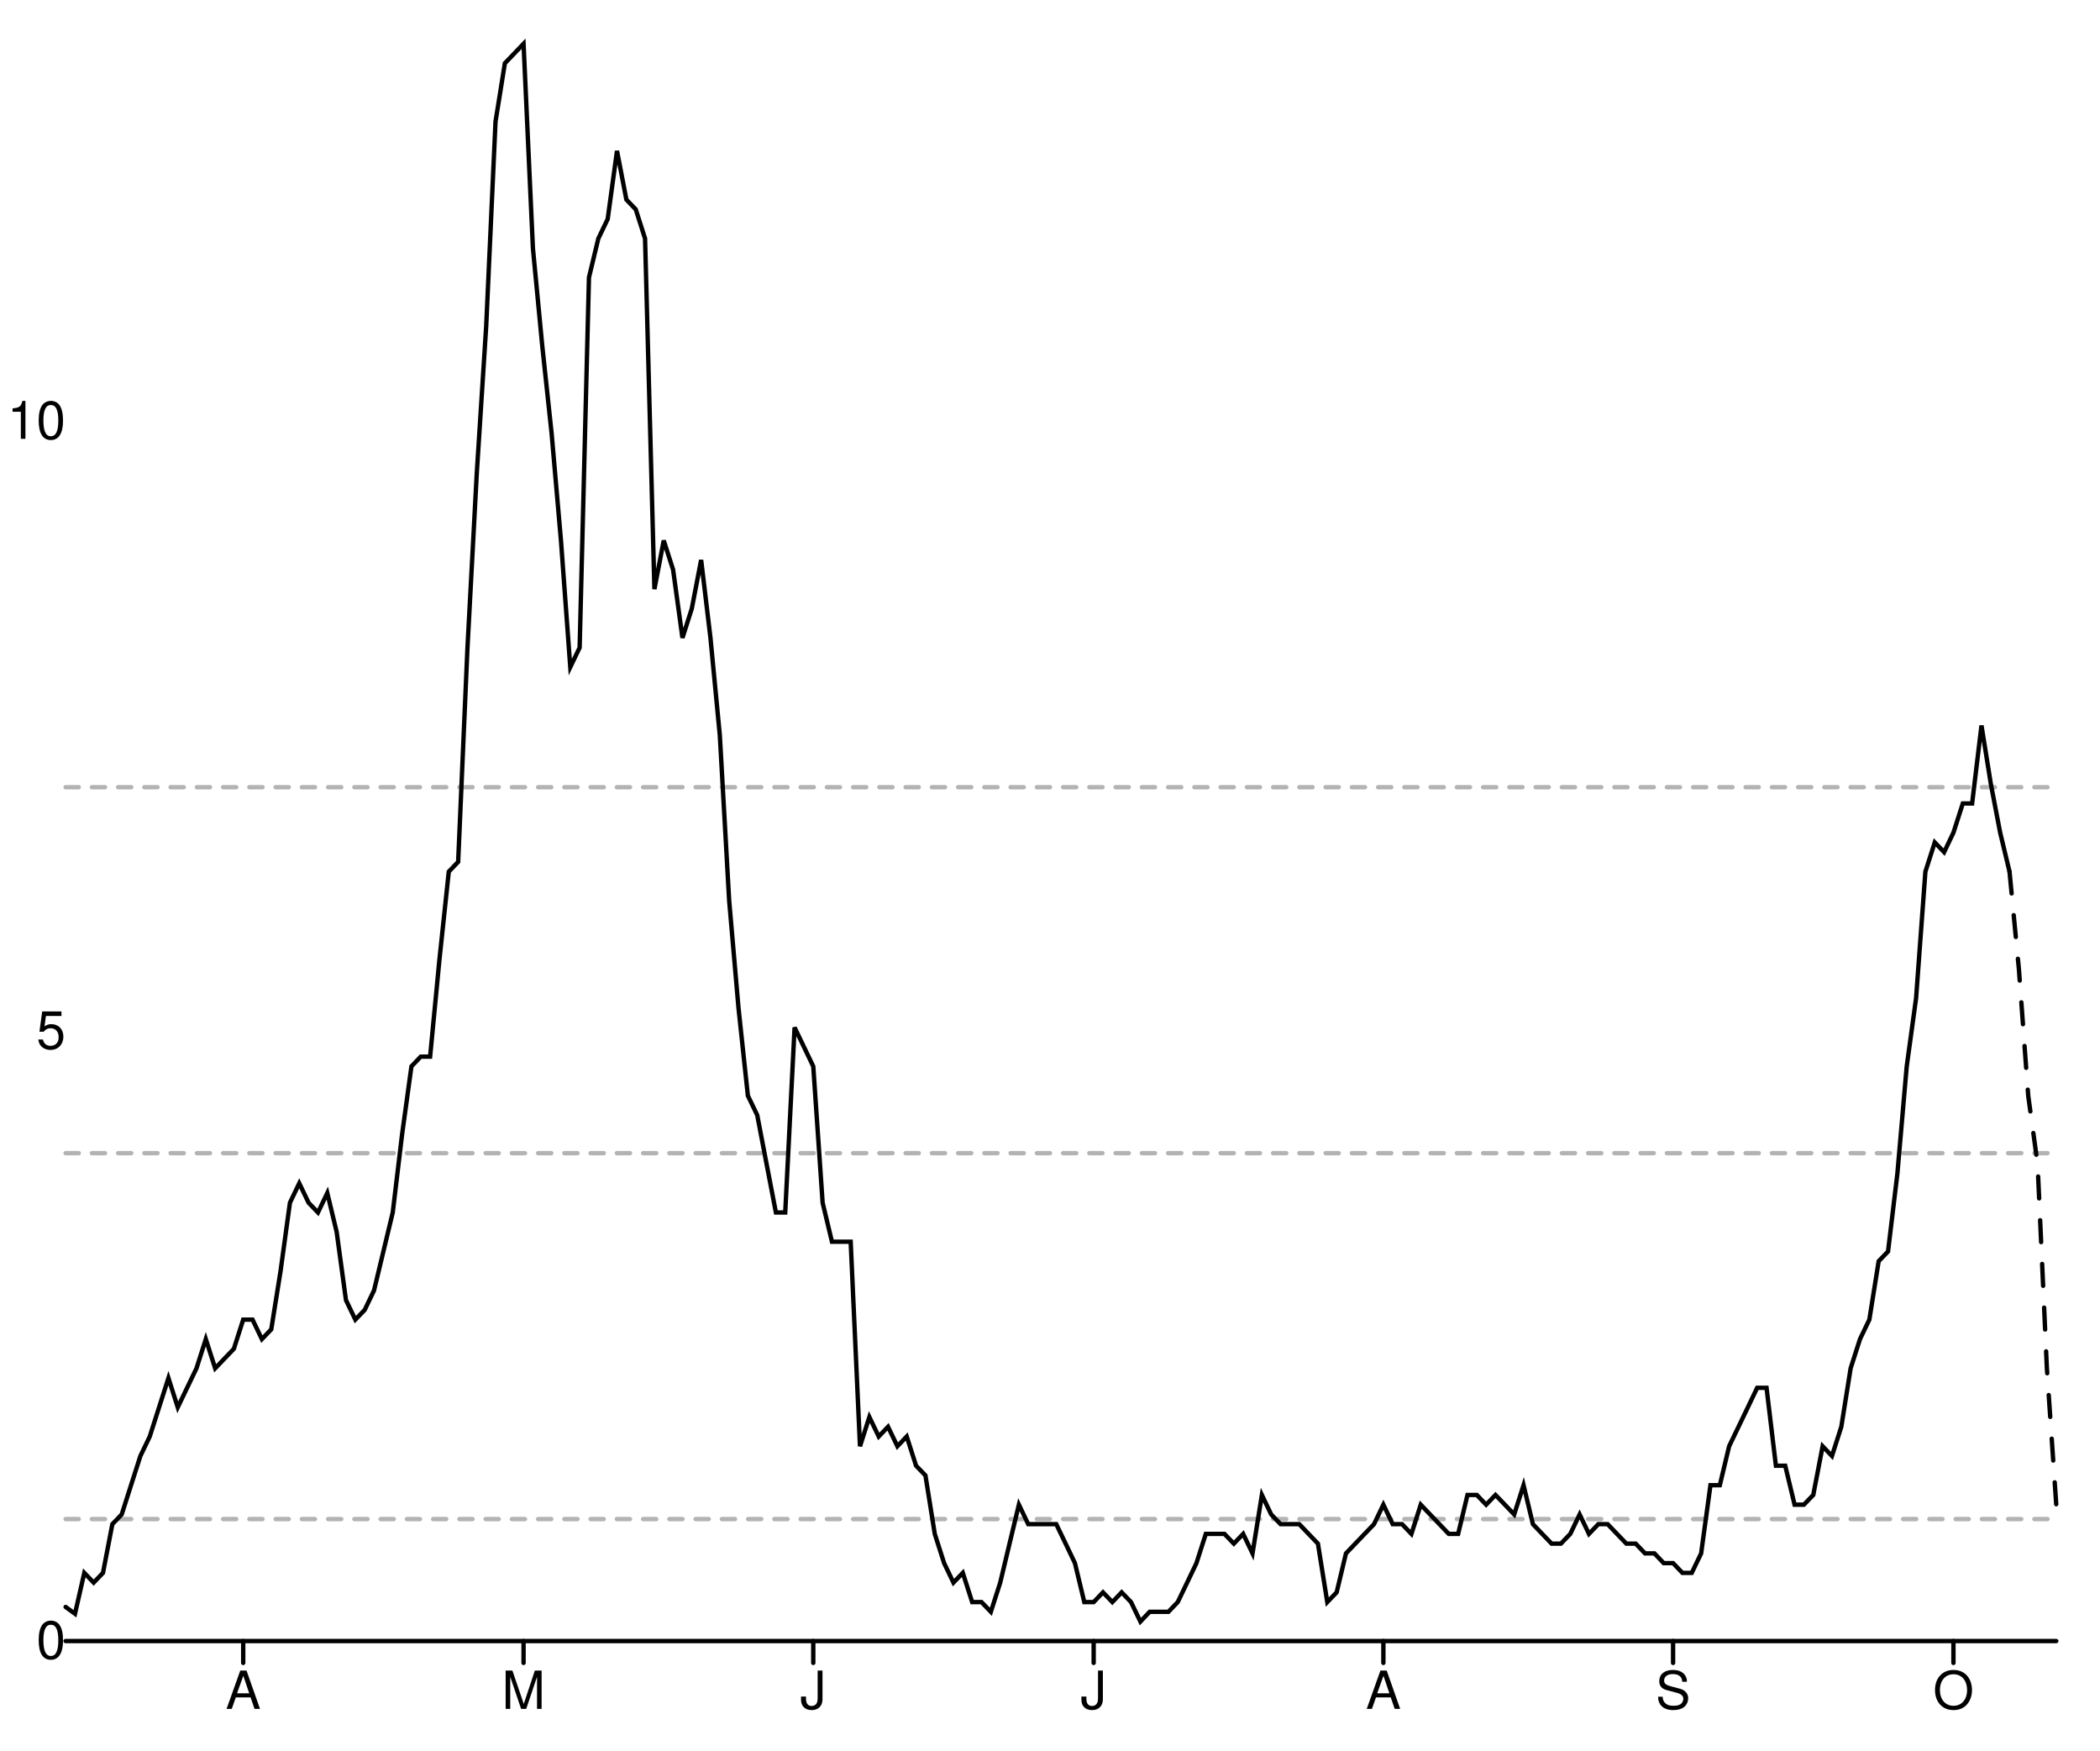
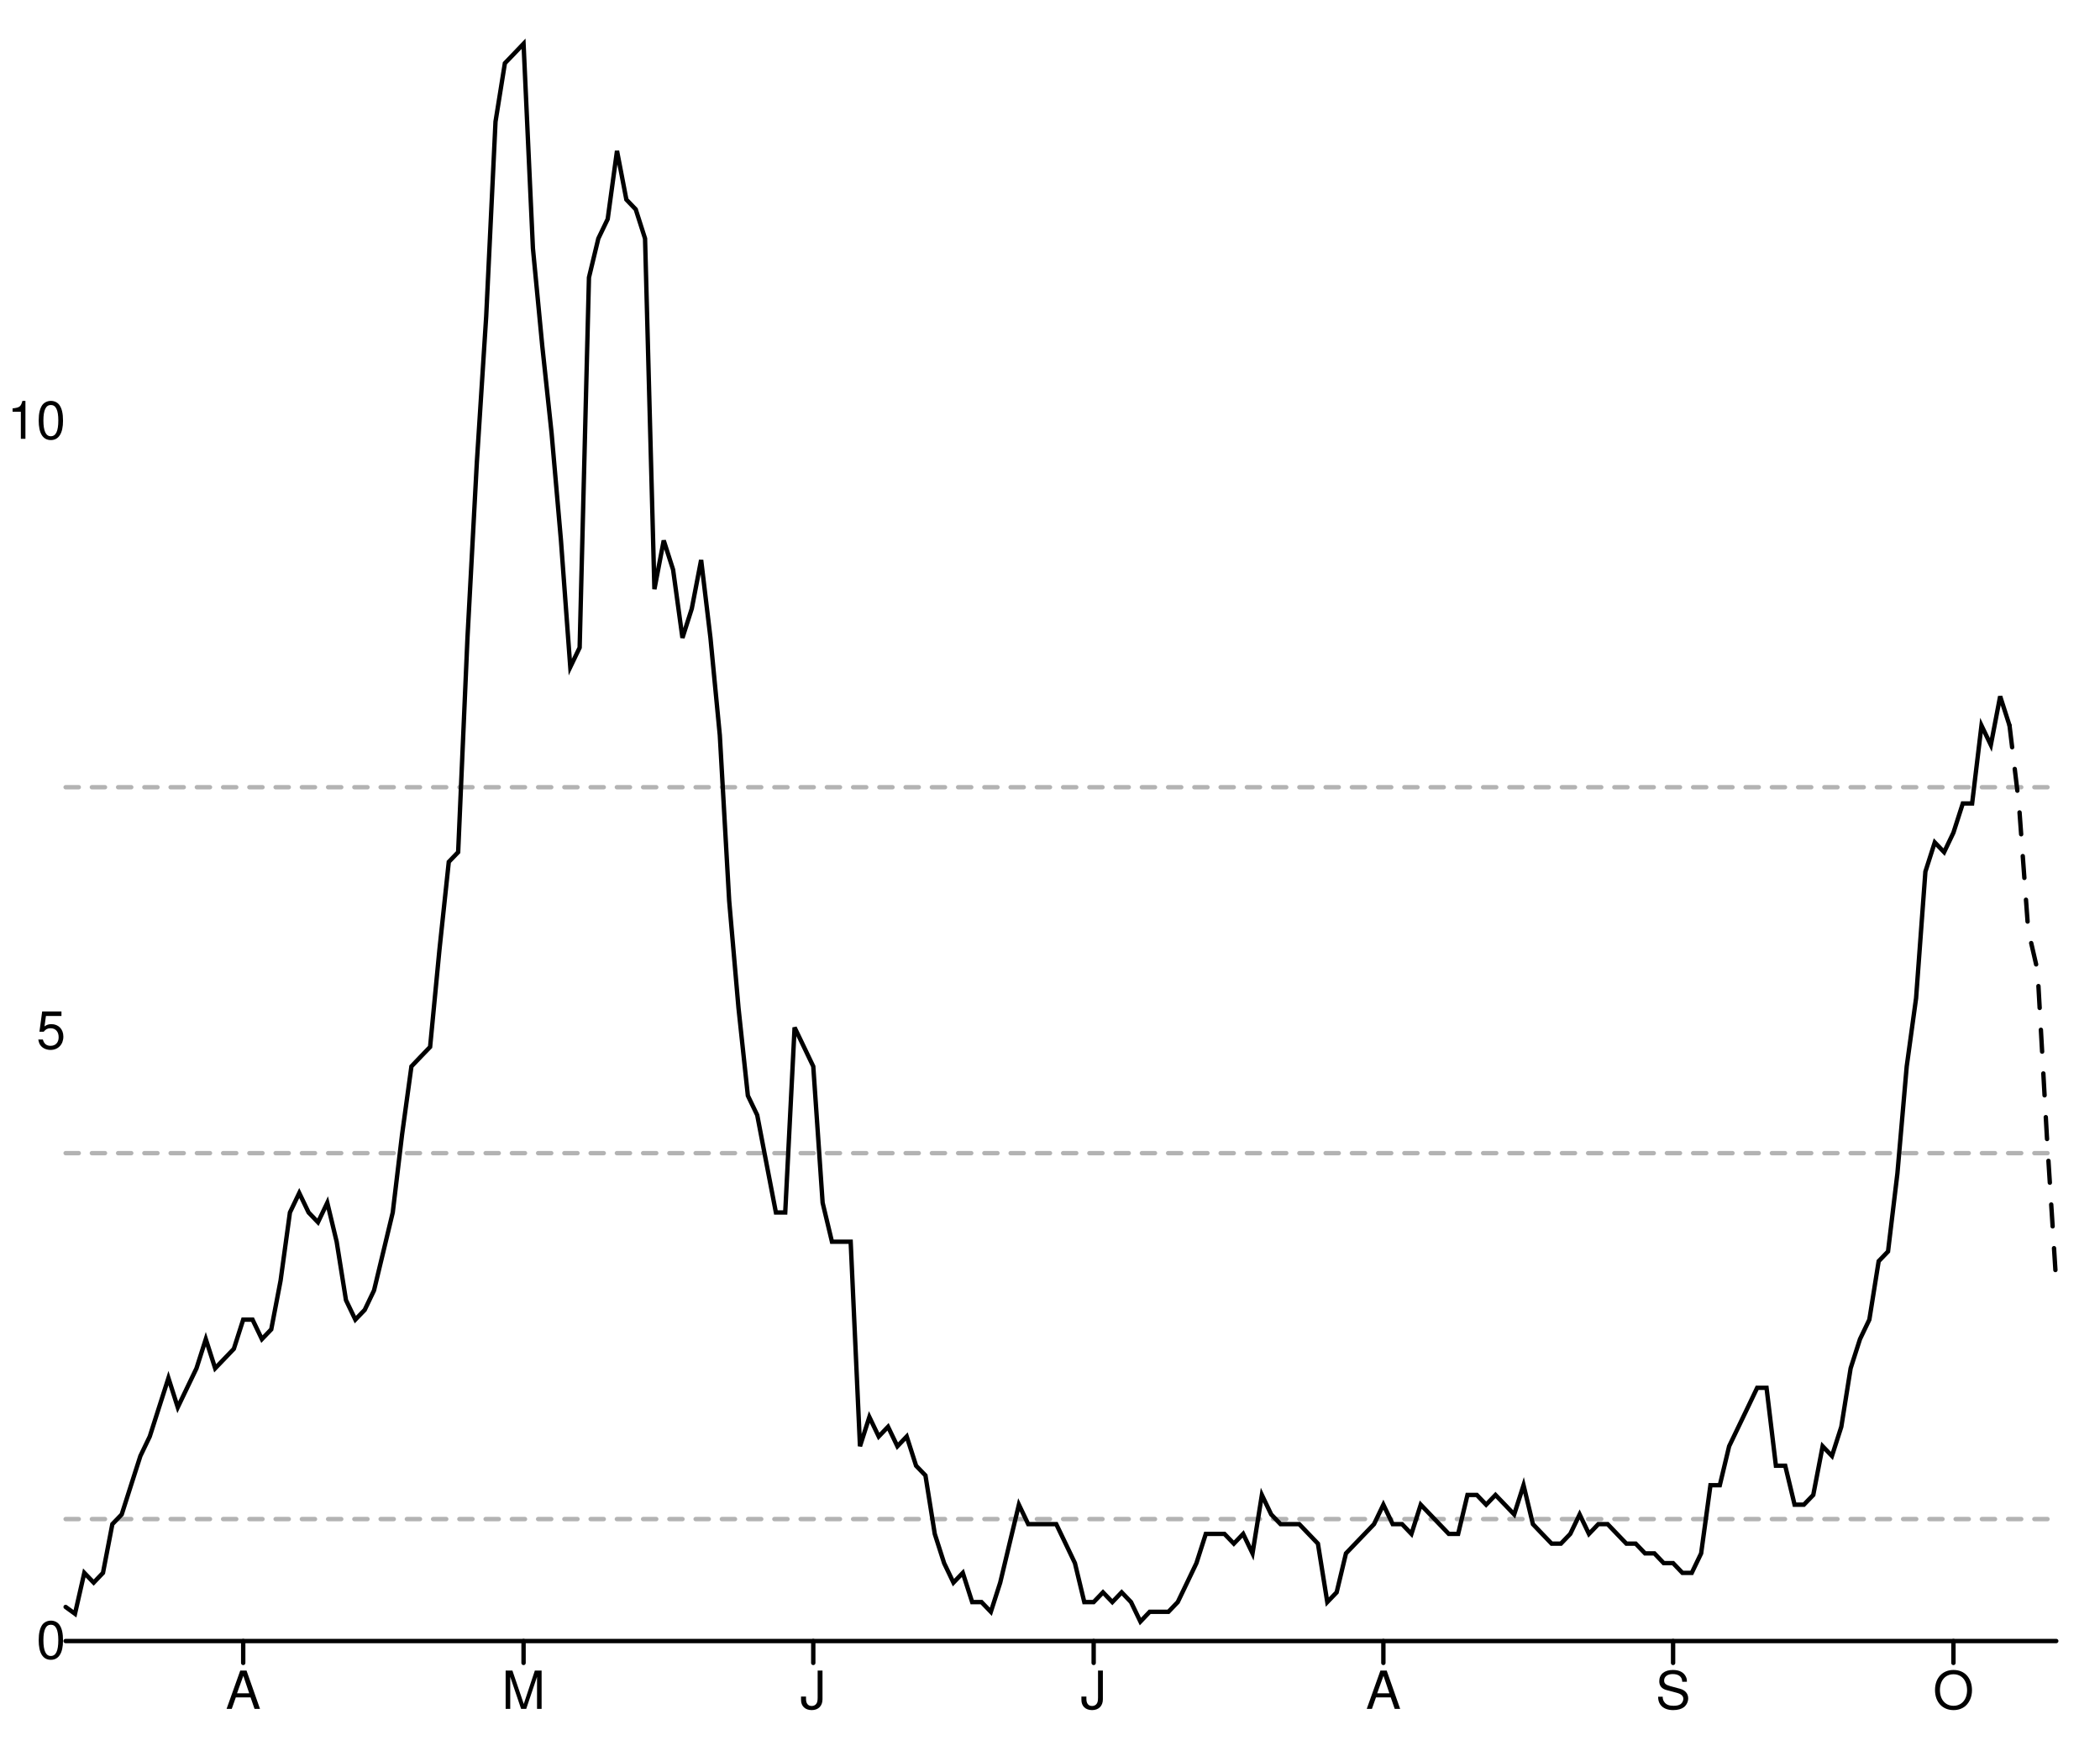
<svg xmlns="http://www.w3.org/2000/svg" width="480" height="400" viewBox="0 0 480 400" style="overflow:display" preserveAspectRatio="xMinYMin meet" overflow="visible">
  <defs>
    <style>
	.data-series path.line { fill-opacity: 0; stroke: black; }
	.data-series path.line.dotted { stroke-dasharray: 12 20 }
	.data-series circle { display: none; }
	.data-series:hover path.line, .data-series.on path.line { stroke-width: 1; }
	.data-series:hover circle, .data-series.on circle { display: inline; }
	.data-series circle:hover, .data-series circle.on { r: 1px!important; }
	.graph-grid { font-family: "Helvetica Neue",Helvetica,Arial,"Lucida Grande",sans-serif; }
	.graph-grid line { stroke: black; stroke-width: 1; stroke-linecap: round; }
	.graph-grid.graph-grid-x text { text-anchor: middle; dominant-baseline: hanging; transform: translateY(10px); }
	.graph-grid.graph-grid-y text { text-anchor: end; dominant-baseline: middle; transform: translateX(-10px); }
	</style>
  </defs>
  <g class="graph-grid graph-grid-y">
    <line x1="15.00" y1="375.00" x2="470.00" y2="375.00" data-left="15" />
    <text x="25" y="375" text-anchor="end">0</text>
    <text x="25" y="235.635" text-anchor="end">5</text>
    <text x="25" y="96.27" text-anchor="end">10</text>
    <text style="text-anchor:middle;dominant-baseline:hanging;font-weight:bold;transform: translateY(192.5px) rotate(-90deg);" />
  </g>
  <g class="graph-grid graph-grid-x">
    <line class="tick" x1="55.59" y1="375.00" x2="55.59" y2="380.00" />
    <text x="55.587" y="375" text-anchor="middle">A</text>
    <line class="tick" x1="119.67" y1="375.00" x2="119.67" y2="380.00" />
    <text x="119.671" y="375" text-anchor="middle">M</text>
    <line class="tick" x1="185.89" y1="375.00" x2="185.89" y2="380.00" />
    <text x="185.892" y="375" text-anchor="middle">J</text>
    <line class="tick" x1="249.98" y1="375.00" x2="249.98" y2="380.00" />
    <text x="249.977" y="375" text-anchor="middle">J</text>
    <line class="tick" x1="316.20" y1="375.00" x2="316.20" y2="380.00" />
    <text x="316.197" y="375" text-anchor="middle">A</text>
    <line class="tick" x1="382.42" y1="375.00" x2="382.42" y2="380.00" />
    <text x="382.418" y="375" text-anchor="middle">S</text>
    <line class="tick" x1="446.50" y1="375.00" x2="446.50" y2="380.00" />
    <text x="446.502" y="375" text-anchor="middle">O</text>
    <text style="text-anchor:middle;dominant-baseline:hanging;font-weight:bold;transform: translateY(192.5px) rotate(-90deg);" />
  </g>
  <g data-series="widespread" class="data-series">
    <path d="M 15.00,179.89L 470.00,179.89" id="E07000011-level-0" class="line" stroke-width="1" stroke-linecap="round" stroke-dasharray="3,3" fill-opacity="0.3" opacity="0.3" />
  </g>
  <g data-series="substantial" class="data-series">
    <path d="M 15.00,263.51L 470.00,263.51" id="E07000011-level-1" class="line" stroke-width="1" stroke-linecap="round" stroke-dasharray="3,3" fill-opacity="0.3" opacity="0.3" />
  </g>
  <g data-series="moderate" class="data-series">
    <path d="M 15.00,347.13L 470.00,347.13" id="E07000011-level-2" class="line" stroke-width="1" stroke-linecap="round" stroke-dasharray="3,3" fill-opacity="0.3" opacity="0.3" />
  </g>
  <g data-series="new-cases" class="data-series">
-     <path d="M 15.00,367.21L 17.14,368.77L 19.27,359.42L 21.41,361.65L 23.54,359.42L 25.68,348.29L 27.82,346.07L 29.95,339.39L 32.09,332.71L 34.23,328.26L 36.36,321.59L 38.50,314.91L 40.63,321.59L 42.77,317.13L 44.91,312.68L 47.04,306.01L 49.18,312.68L 51.31,310.46L 53.45,308.23L 55.59,301.55L 57.72,301.55L 59.86,306.01L 62.00,303.78L 64.13,290.43L 66.27,274.85L 68.40,270.40L 70.54,274.85L 72.68,277.07L 74.81,272.62L 76.95,281.52L 79.08,297.10L 81.22,301.55L 83.36,299.33L 85.49,294.88L 87.63,285.98L 89.77,277.07L 91.90,259.27L 94.04,243.69L 96.17,241.46L 98.31,241.46L 100.45,219.21L 102.58,199.18L 104.72,196.95L 106.85,147.99L 108.99,107.93L 111.13,74.54L 113.26,27.80L 115.40,14.45L 117.54,12.23L 119.67,10.00L 121.81,56.74L 123.94,78.99L 126.08,99.02L 128.22,123.51L 130.35,152.44L 132.49,147.99L 134.62,63.41L 136.76,54.51L 138.90,50.06L 141.03,34.48L 143.17,45.61L 145.31,47.84L 147.44,54.51L 149.58,134.63L 151.71,123.51L 153.85,130.18L 155.99,145.76L 158.12,139.09L 160.26,127.96L 162.39,145.76L 164.53,168.02L 166.67,205.85L 168.80,230.34L 170.94,250.37L 173.08,254.82L 175.21,265.95L 177.35,277.07L 179.48,277.07L 181.62,234.79L 183.76,239.24L 185.89,243.69L 188.03,274.85L 190.16,283.75L 192.30,283.75L 194.44,283.75L 196.57,330.49L 198.71,323.81L 200.85,328.26L 202.98,326.04L 205.12,330.49L 207.25,328.26L 209.39,334.94L 211.53,337.16L 213.66,350.52L 215.80,357.20L 217.93,361.65L 220.07,359.42L 222.21,366.10L 224.34,366.10L 226.48,368.32L 228.62,361.65L 230.75,352.74L 232.89,343.84L 235.02,348.29L 237.16,348.29L 239.30,348.29L 241.43,348.29L 243.57,352.74L 245.70,357.20L 247.84,366.10L 249.98,366.10L 252.11,363.87L 254.25,366.10L 256.38,363.87L 258.52,366.10L 260.66,370.55L 262.79,368.32L 264.93,368.32L 267.07,368.32L 269.20,366.10L 271.34,361.65L 273.47,357.20L 275.61,350.52L 277.75,350.52L 279.88,350.52L 282.02,352.74L 284.15,350.52L 286.29,354.97L 288.43,341.62L 290.56,346.07L 292.70,348.29L 294.84,348.29L 296.97,348.29L 299.11,350.52L 301.24,352.74L 303.38,366.10L 305.52,363.87L 307.65,354.97L 309.79,352.74L 311.92,350.52L 314.06,348.29L 316.20,343.84L 318.33,348.29L 320.47,348.29L 322.61,350.52L 324.74,343.84L 326.88,346.07L 329.01,348.29L 331.15,350.52L 333.29,350.52L 335.42,341.62L 337.56,341.62L 339.69,343.84L 341.83,341.62L 343.97,343.84L 346.10,346.07L 348.24,339.39L 350.38,348.29L 352.51,350.52L 354.65,352.74L 356.78,352.74L 358.92,350.52L 361.06,346.07L 363.19,350.52L 365.33,348.29L 367.46,348.29L 369.60,350.52L 371.74,352.74L 373.87,352.74L 376.01,354.97L 378.15,354.97L 380.28,357.20L 382.42,357.20L 384.55,359.42L 386.69,359.42L 388.83,354.97L 390.96,339.39L 393.10,339.39L 395.23,330.49L 397.37,326.04L 399.51,321.59L 401.64,317.13L 403.78,317.13L 405.92,334.94L 408.05,334.94L 410.19,343.84L 412.32,343.84L 414.46,341.62L 416.60,330.49L 418.73,332.71L 420.87,326.04L 423.00,312.68L 425.14,306.01L 427.28,301.55L 429.41,288.20L 431.55,285.98L 433.69,268.17L 435.82,243.69L 437.96,228.11L 440.09,199.18L 442.23,192.50L 444.37,194.73L 446.50,190.27L 448.64,183.60L 450.77,183.60L 452.91,165.79L 455.05,179.15L 457.18,190.27L 459.32,199.18" id="New cases" class="line" stroke-width="1" stroke-linecap="round" />
+     <path d="M 15.00,367.21L 17.14,368.77L 19.27,359.42L 21.41,361.65L 23.54,359.42L 25.68,348.29L 27.82,346.07L 29.95,339.39L 32.09,332.71L 34.23,328.26L 36.36,321.59L 38.50,314.91L 40.63,321.59L 42.77,317.13L 44.91,312.68L 47.04,306.01L 49.18,312.68L 51.31,310.46L 53.45,308.23L 55.59,301.55L 57.72,301.55L 59.86,306.01L 62.00,303.78L 64.13,292.65L 66.27,277.07L 68.40,272.62L 70.54,277.07L 72.68,279.30L 74.81,274.85L 76.95,283.75L 79.08,297.10L 81.22,301.55L 83.36,299.33L 85.49,294.88L 87.63,285.98L 89.77,277.07L 91.90,259.27L 94.04,243.69L 96.17,241.46L 98.31,239.24L 100.45,216.98L 102.58,196.95L 104.72,194.73L 106.85,145.76L 108.99,105.70L 111.13,72.32L 113.26,27.80L 115.40,14.45L 117.54,12.23L 119.67,10.00L 121.81,56.74L 123.94,78.99L 126.08,99.02L 128.22,123.51L 130.35,152.44L 132.49,147.99L 134.62,63.41L 136.76,54.51L 138.90,50.06L 141.03,34.48L 143.17,45.61L 145.31,47.84L 147.44,54.51L 149.58,134.63L 151.71,123.51L 153.85,130.18L 155.99,145.76L 158.12,139.09L 160.26,127.96L 162.39,145.76L 164.53,168.02L 166.67,205.85L 168.80,230.34L 170.94,250.37L 173.08,254.82L 175.21,265.95L 177.35,277.07L 179.48,277.07L 181.62,234.79L 183.76,239.24L 185.89,243.69L 188.03,274.85L 190.16,283.75L 192.30,283.75L 194.44,283.75L 196.57,330.49L 198.71,323.81L 200.85,328.26L 202.98,326.04L 205.12,330.49L 207.25,328.26L 209.39,334.94L 211.53,337.16L 213.66,350.52L 215.80,357.20L 217.93,361.65L 220.07,359.42L 222.21,366.10L 224.34,366.10L 226.48,368.32L 228.62,361.65L 230.75,352.74L 232.89,343.84L 235.02,348.29L 237.16,348.29L 239.30,348.29L 241.43,348.29L 243.57,352.74L 245.70,357.20L 247.84,366.10L 249.98,366.10L 252.11,363.87L 254.25,366.10L 256.38,363.87L 258.52,366.10L 260.66,370.55L 262.79,368.32L 264.93,368.32L 267.07,368.32L 269.20,366.10L 271.34,361.65L 273.47,357.20L 275.61,350.52L 277.75,350.52L 279.88,350.52L 282.02,352.74L 284.15,350.52L 286.29,354.97L 288.43,341.62L 290.56,346.07L 292.70,348.29L 294.84,348.29L 296.97,348.29L 299.11,350.52L 301.24,352.74L 303.38,366.10L 305.52,363.87L 307.65,354.97L 309.79,352.74L 311.92,350.52L 314.06,348.29L 316.20,343.84L 318.33,348.29L 320.47,348.29L 322.61,350.52L 324.74,343.84L 326.88,346.07L 329.01,348.29L 331.15,350.52L 333.29,350.52L 335.42,341.62L 337.56,341.62L 339.69,343.84L 341.83,341.62L 343.97,343.84L 346.10,346.07L 348.24,339.39L 350.38,348.29L 352.51,350.52L 354.65,352.74L 356.78,352.74L 358.92,350.52L 361.06,346.07L 363.19,350.52L 365.33,348.29L 367.46,348.29L 369.60,350.52L 371.74,352.74L 373.87,352.74L 376.01,354.97L 378.15,354.97L 380.28,357.20L 382.42,357.20L 384.55,359.42L 386.69,359.42L 388.83,354.97L 390.96,339.39L 393.10,339.39L 395.23,330.49L 397.37,326.04L 399.51,321.59L 401.64,317.13L 403.78,317.13L 405.92,334.94L 408.05,334.94L 410.19,343.84L 412.32,343.84L 414.46,341.62L 416.60,330.49L 418.73,332.71L 420.87,326.04L 423.00,312.68L 425.14,306.01L 427.28,301.55L 429.41,288.20L 431.55,285.98L 433.69,268.17L 435.82,243.69L 437.96,228.11L 440.09,199.18L 442.23,192.50L 444.37,194.73L 446.50,190.27L 448.64,183.60L 450.77,183.60L 452.91,165.79L 455.05,170.24L 457.18,159.12L 459.32,165.79" id="New cases" class="line" stroke-width="1" stroke-linecap="round" />
  </g>
  <g data-series="recent-cases" class="data-series">
-     <path d="M 459.32,199.18L 461.46,221.43L 463.59,250.37L 465.73,265.95L 467.86,312.68L 470.00,343.84" id="Recent cases" class="line" stroke-width="1" stroke-linecap="round" stroke-dasharray="5,5" />
+     <path d="M 459.32,165.79L 461.46,183.60L 463.59,212.53L 465.73,221.80L 467.86,259.71L 470.00,293.21" id="Recent cases" class="line" stroke-width="1" stroke-linecap="round" stroke-dasharray="5,5" />
  </g>
</svg>
